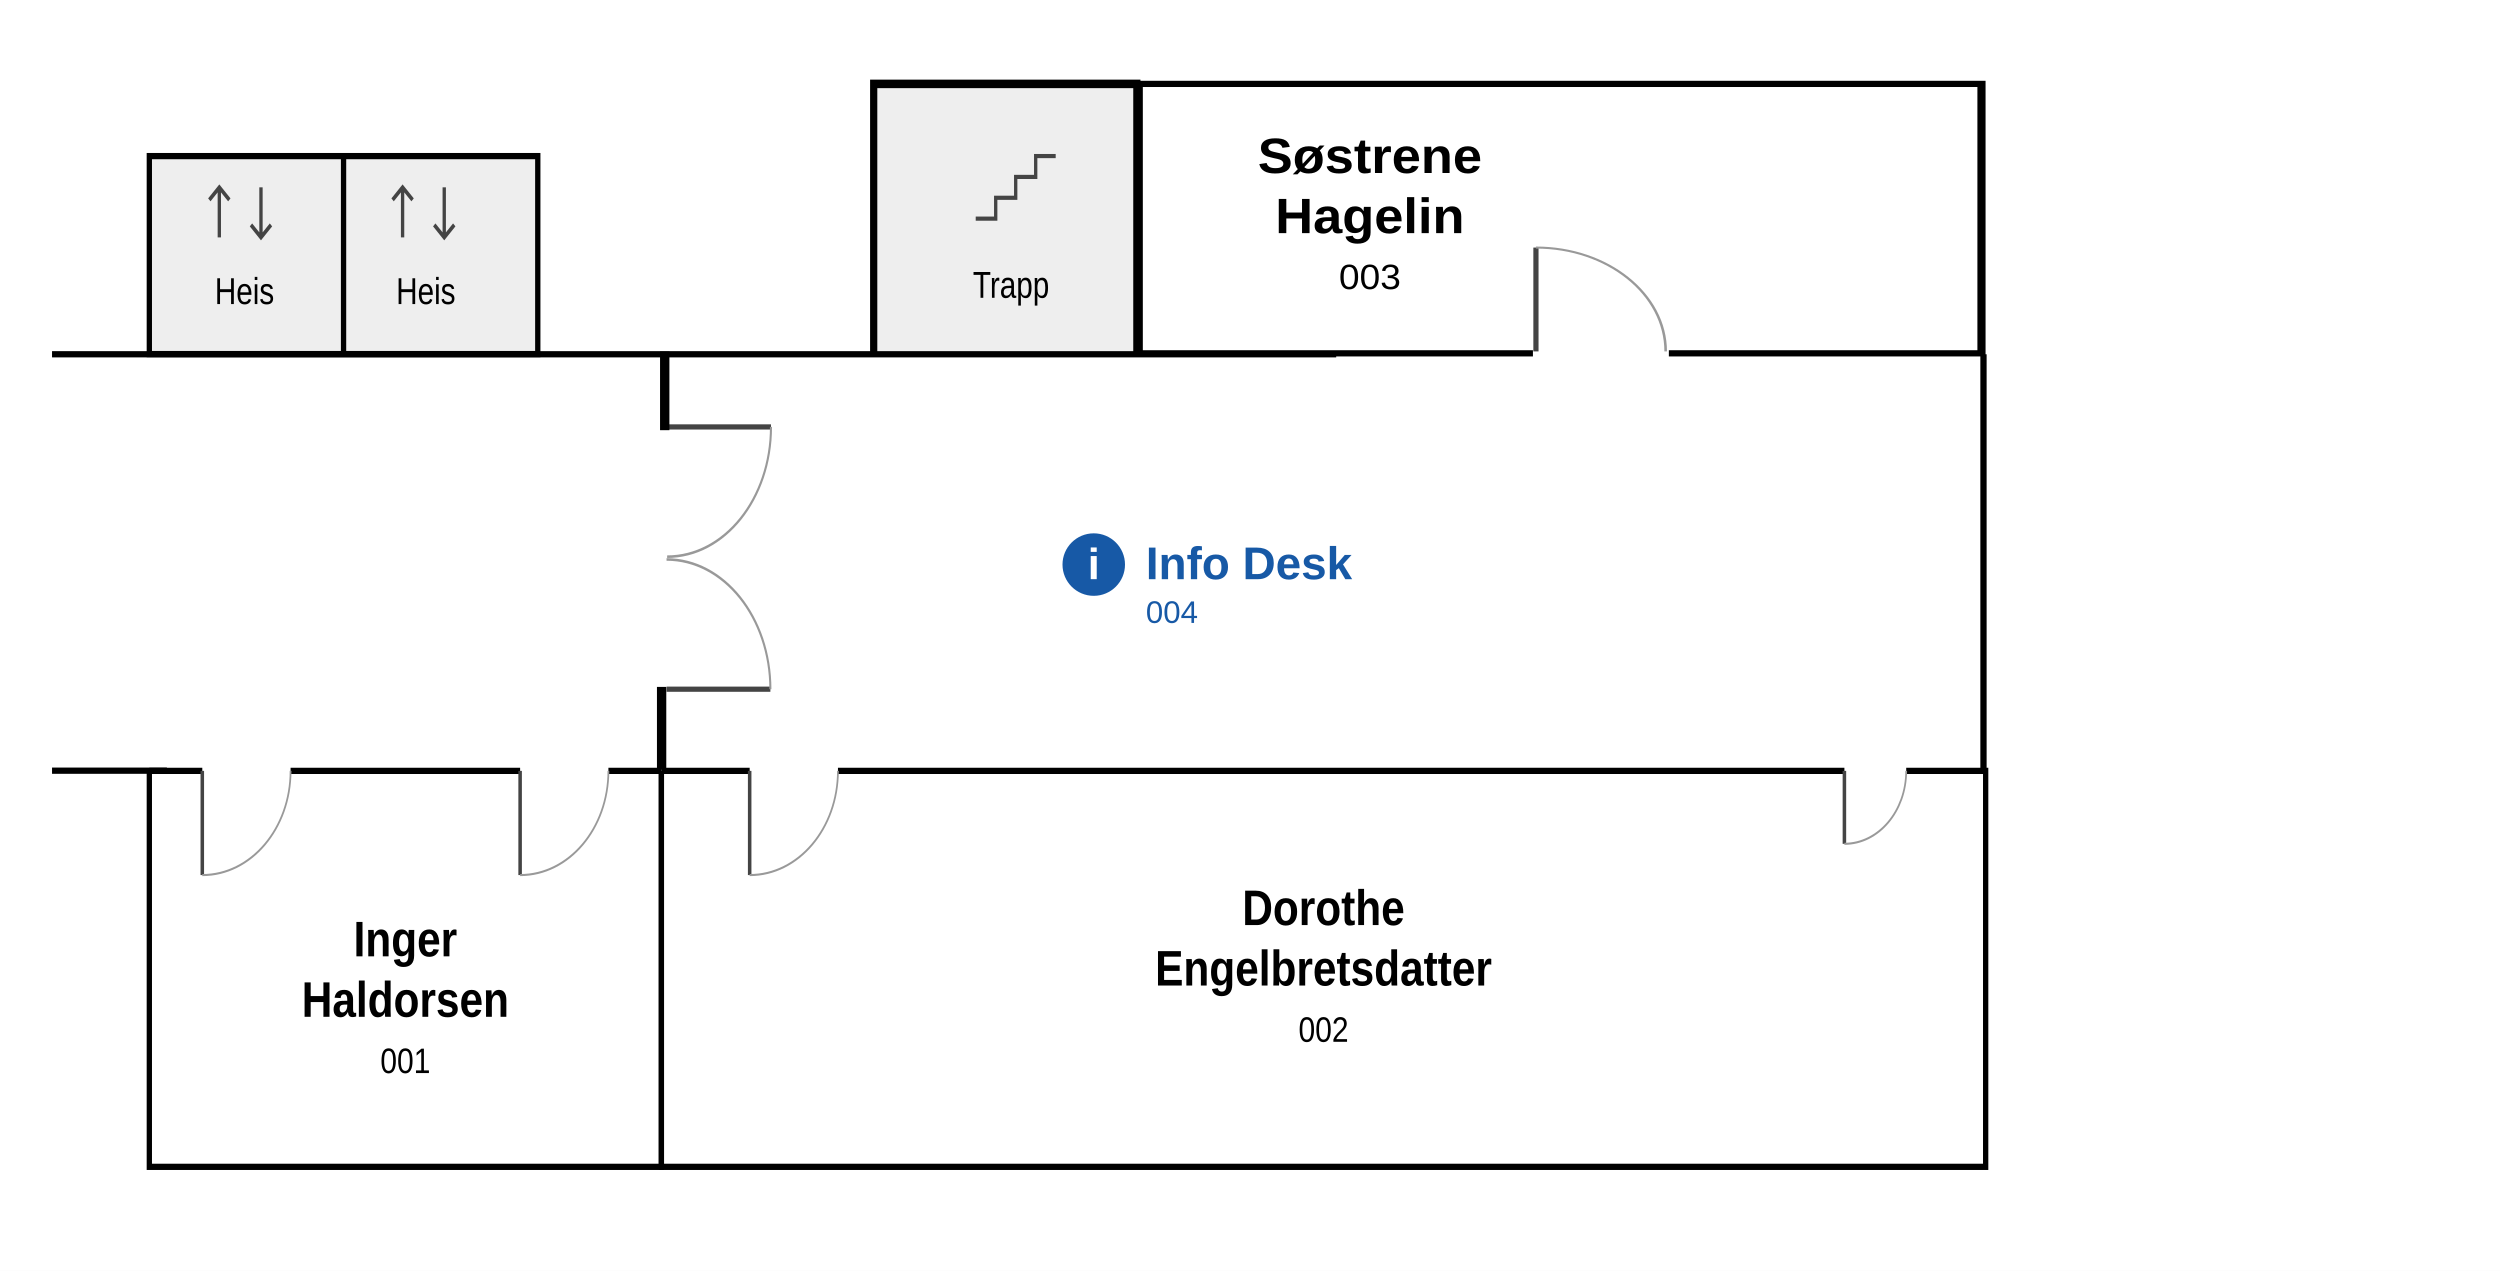
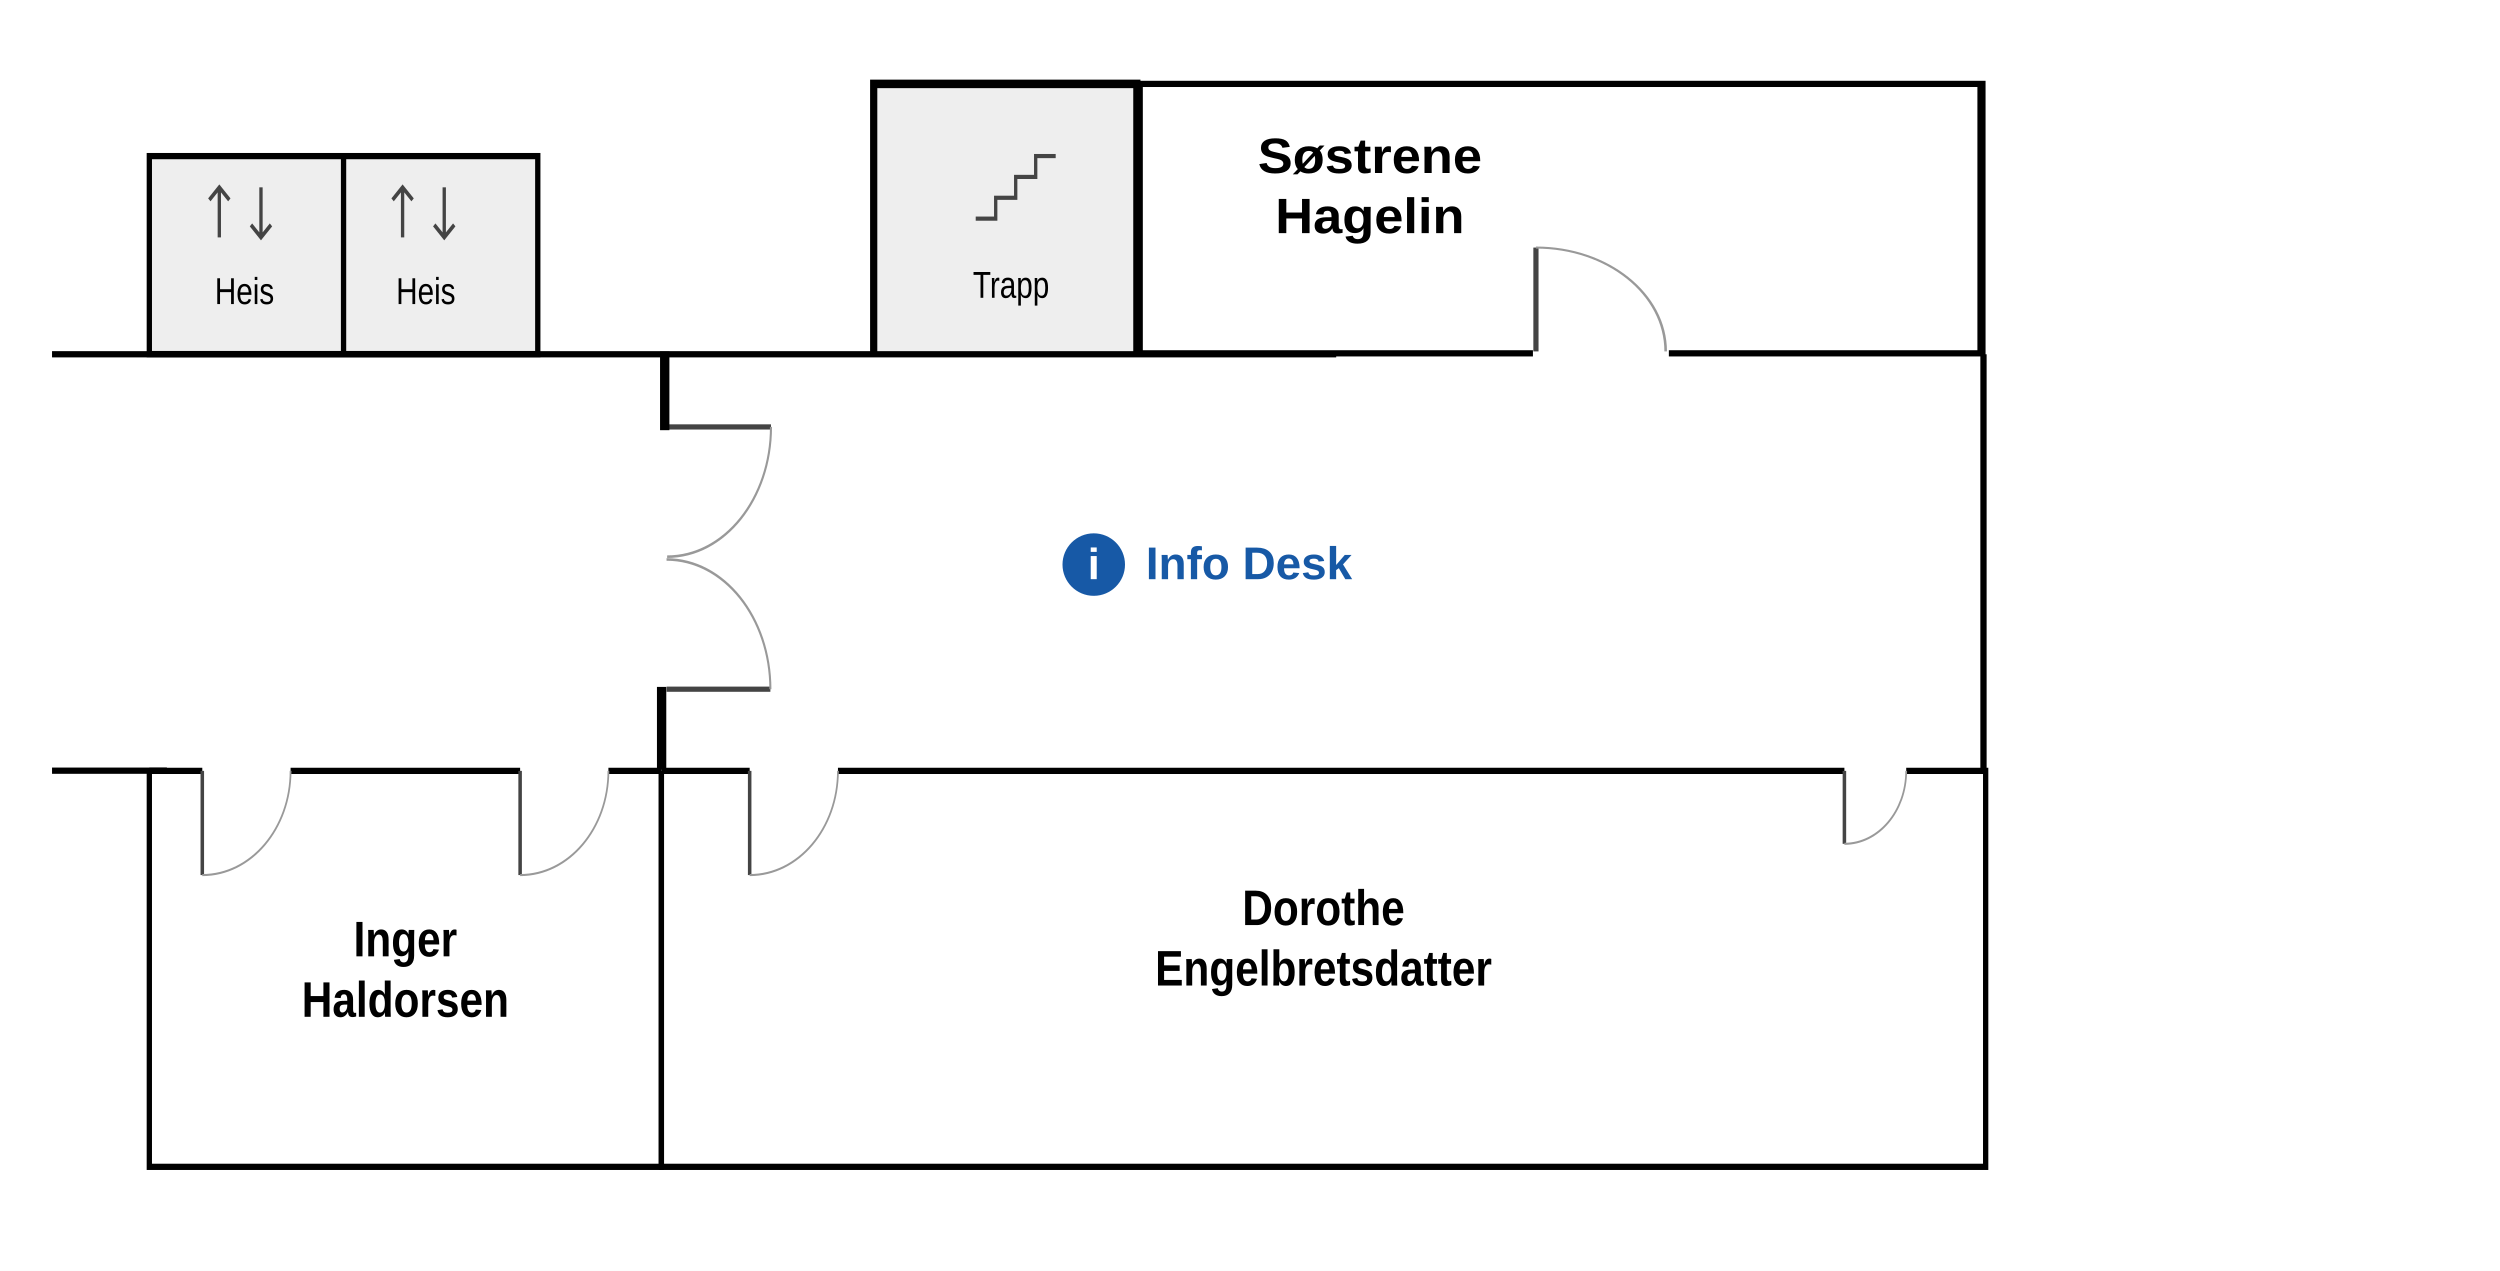
<svg xmlns="http://www.w3.org/2000/svg" width="1200" height="610" viewBox="0 70 1200 610" role="img" aria-labelledby="t0-overview-title t0-overview-desc" lang="nb" version="1.1" id="svg29">
  <defs id="defs29" />
  <rect width="1200" height="680" fill="white" id="rect1" />
  <g id="t0-overview-room-004" data-room-number="004" data-room-name="Info Desk" font-family="Arial, Helvetica, sans-serif">
    <circle cx="525" cy="341" r="15" fill="#1759a6" />
    <text x="525" y="348" fill="white" text-anchor="middle" font-size="21" font-weight="bold">i</text>
    <text x="550" y="348" fill="#1759a6" font-size="22" font-weight="bold">Info Desk</text>
-     <text x="550" y="369" fill="#1759a6" font-size="15">004</text>
  </g>
  <g fill="none" id="g26-5" transform="matrix(0,-1.245391,-0.9969511,0,559.2046,1378.445)">
    <path d="M 785,240 V 190" stroke="#444444" stroke-width="2" id="path25-6" />
    <path d="M 835,240 A 50,50 0 0 0 785,190" stroke="#999999" stroke-width="1" id="path26-2" />
  </g>
  <g fill="none" id="g26-5-1" transform="matrix(0,1.245391,-0.9969511,0,559.4944,-702.6922)">
    <path d="M 785,240 V 190" stroke="#444444" stroke-width="2" id="path25-6-2" />
    <path d="M 835,240 A 50,50 0 0 0 785,190" stroke="#999999" stroke-width="1" id="path26-2-7" />
  </g>
  <g font-family="Arial, Helvetica, sans-serif" id="g27" transform="matrix(0.8475395,0,0,1.000323,3.873724,-0.1193917)">
    <g fill="#eeeeee" stroke="#000000" stroke-width="3" id="g2">
      <path d="m 80,240 v -95 h 220 v 95 z m 110,-95 v 95" id="path1" />
      <path d="M 490.242,239.642 V 110.35 h 149.042 v 129.292" id="path2" style="stroke-width:4.084" />
      <rect style="fill:#ffffff;stroke-width:3.079" id="rect30" width="2.217" height="34.626" x="370.783" y="240.35" />
      <rect style="fill:#ffffff;stroke-width:3.124" id="rect30-9" width="2.16" height="36.597" x="369.051" y="401.266" />
    </g>
    <g fill="none" stroke="#000000" stroke-width="3" id="g3" transform="matrix(1.182563,0,0,0.9990817,-4.665486,0.3122195)">
      <path d="m 25,240 h 615 m 310,0 v 200 m -925,0 h 55" id="path3" />
    </g>
    <g fill="none" stroke="#444444" stroke-width="2" id="g6" transform="matrix(0.9435673,0,0,1.000844,6.413446,-0.1389957)">
      <path d="m 120,184 v -24 m -6,6 6,-6 6,6 m 19,-6 v 24 m -6,-6 6,6 6,-6" id="path4" />
      <path d="m 230,184 v -24 m -6,6 6,-6 6,6 m 19,-6 v 24 m -6,-6 6,6 6,-6" id="path5" />
      <path d="m 574,175 h 12 v -10 h 12 v -10 h 12 v -10 h 12" id="path6" />
    </g>
    <g text-anchor="middle" font-size="18px" id="g8" transform="matrix(0.933633,0,0,1,7.862648,0)">
      <text x="135" y="216" id="text6">Heis</text>
      <text x="245" y="216" id="text7">Heis</text>
      <text x="600" y="213" id="text8">Trapp</text>
    </g>
    <g id="t0-overview-room-001" data-room-number="001" data-room-name="Inger Haldorsen">
      <path d="M 80,440 V 630 H 370 V 440 m -290,0 h 30 m 50,0 h 130 m 50,0 h 30" fill="none" stroke="#000000" stroke-width="3" id="path8" />
      <g text-anchor="middle" fill="#000000" id="g11">
        <text x="225" y="529" font-size="24px" font-weight="bold" id="text9">Inger</text>
        <text x="225" y="558" font-size="24px" font-weight="bold" id="text10">Haldorsen</text>
-         <text x="225" y="585" font-size="17px" id="text11">001</text>
      </g>
    </g>
    <g id="t0-overview-room-002" data-room-number="002" data-room-name="Dorothe Engelbretsdatter">
      <path d="m 370,440 v 190 h 750 V 440 h -45 m -35,0 H 470 m -50,0 h -50" fill="none" stroke="#000000" stroke-width="3" id="path11" />
      <g text-anchor="middle" fill="#000000" id="g14">
        <text x="745" y="514" font-size="24px" font-weight="bold" id="text12">Dorothe</text>
        <text x="745" y="543" font-size="24px" font-weight="bold" id="text13">Engelbretsdatter</text>
-         <text x="745" y="570" font-size="17px" id="text14">002</text>
      </g>
    </g>
    <g id="t0-overview-room-003" data-room-number="003" data-room-name="Søstrene Hagelin" transform="matrix(1.539598,0,0,0.9945215,-344.9866,0.9587381)">
      <path d="M 640,240 V 110 H 950 V 240 H 835 m -50,0 H 640" fill="none" stroke="#000000" stroke-width="3" id="path14" />
      <g text-anchor="middle" fill="#000000" id="g17" transform="matrix(0.8645483,0,0,1,92.695,0)">
        <text x="758.863" y="147.463" font-size="23.131px" font-weight="bold" id="text15" transform="scale(0.9638104,1.037548)" style="stroke-width:0.964">Søstrene</text>
        <text x="758.863" y="175.413" font-size="23.131px" font-weight="bold" id="text16" transform="scale(0.9638104,1.037548)" style="stroke-width:0.964">Hagelin</text>
-         <text x="758.863" y="201.436" font-size="16.385px" id="text17" transform="scale(0.9638104,1.037548)" style="stroke-width:0.964">003</text>
      </g>
    </g>
    <g fill="none" id="g18">
      <path d="m 110,440 v 50" stroke="#444444" stroke-width="2" id="path17" />
      <path d="m 160,440 a 50,50 0 0 1 -50,50" stroke="#999999" stroke-width="1" id="path18" />
    </g>
    <g fill="none" id="g20">
      <path d="m 290,440 v 50" stroke="#444444" stroke-width="2" id="path19" />
      <path d="m 340,440 a 50,50 0 0 1 -50,50" stroke="#999999" stroke-width="1" id="path20" />
    </g>
    <g fill="none" id="g22">
      <path d="m 420,440 v 50" stroke="#444444" stroke-width="2" id="path21" />
      <path d="m 470,440 a 50,50 0 0 1 -50,50" stroke="#999999" stroke-width="1" id="path22" />
    </g>
    <g fill="none" id="g24">
      <path d="m 1040,440 v 35" stroke="#444444" stroke-width="2" id="path23" />
      <path d="m 1075,440 a 35,35 0 0 1 -35,35" stroke="#999999" stroke-width="1" id="path24" />
    </g>
    <g fill="none" id="g26" transform="matrix(1.469419,0,0,0.9966295,-288.1883,-0.4688986)">
      <path d="M 785,240 V 190" stroke="#444444" stroke-width="2" id="path25" />
      <path d="M 835,240 A 50,50 0 0 0 785,190" stroke="#999999" stroke-width="1" id="path26" />
    </g>
  </g>
  <g id="room-targets" fill="transparent" stroke="none">
    <rect data-room-target="001" x="69.286" y="441.403" width="251.821" height="190" id="rect27" style="stroke-width:0.932" />
    <rect data-room-target="002" x="319.616" y="439.686" width="633.554" height="190" id="rect28" style="stroke-width:0.919" />
    <rect data-room-target="003" x="546.461" y="110.954" width="405.448" height="130" id="rect29" style="stroke-width:1.144" />
    <rect data-room-target="004" x="500" y="300" width="250" height="110" />
  </g>
</svg>
